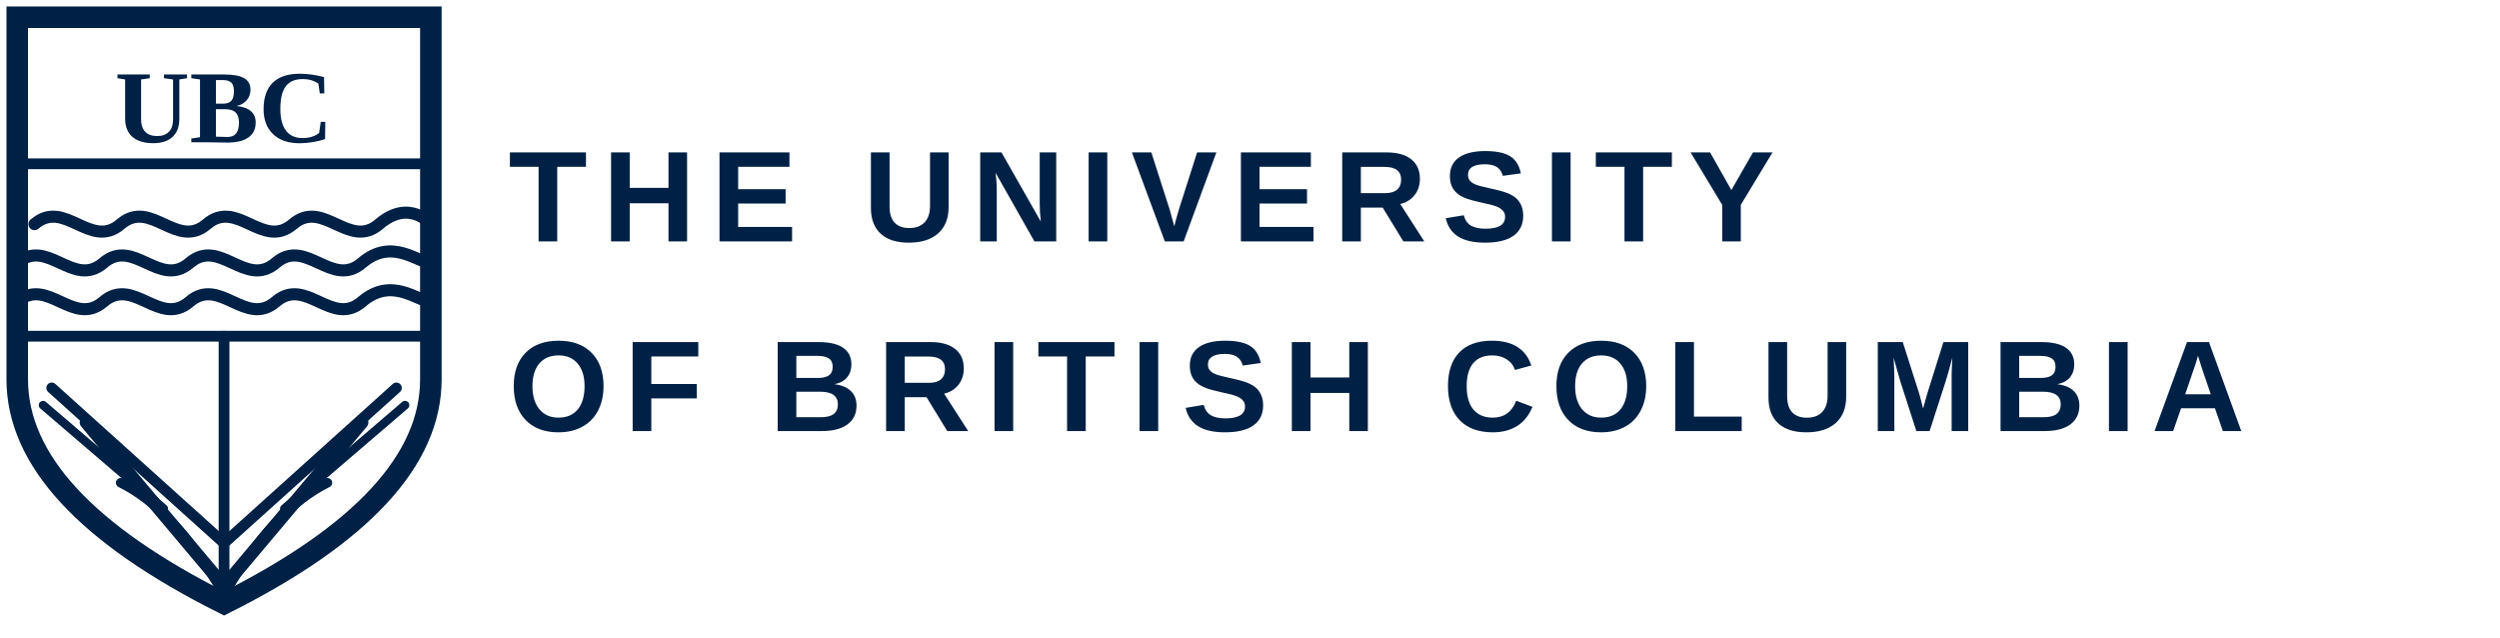
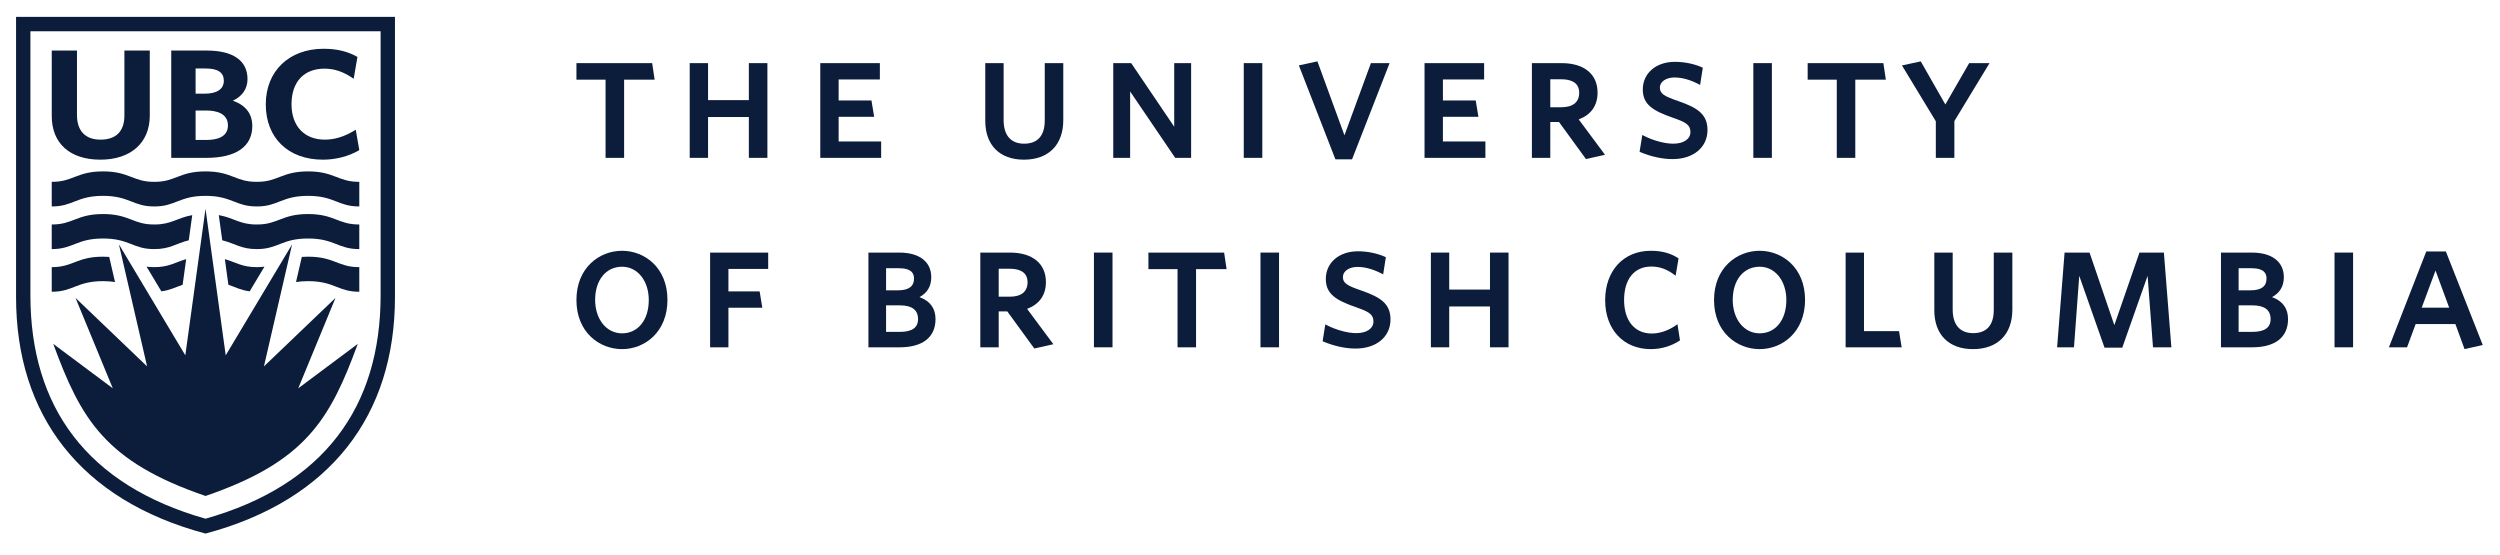
- <svg xmlns="http://www.w3.org/2000/svg" viewBox="0 0 580 148" width="580" height="148" fill="none">
-   <defs>
-     <clipPath id="sc">
-       <path d="M4 4 h96 v84 Q100 116 52 140 Q4 116 4 88 Z" />
+ <svg xmlns="http://www.w3.org/2000/svg" viewBox="0 0 495.657 110" height="110" width="495.657" xml:space="preserve" id="svg2" version="1.1">
+   <defs id="defs6">
+     <clipPath id="clipPath18" clipPathUnits="userSpaceOnUse">
+       <path id="path16" d="M 0,117.004 H 371.743 V 0 H 0 z" />
    </clipPath>
  </defs>
-   <path d="M4 4 h96 v84 Q100 116 52 140 Q4 116 4 88 Z" fill="none" stroke="#002145" stroke-width="5" />
-   <line x1="4" y1="38" x2="100" y2="38" stroke="#002145" stroke-width="2.5" />
-   <text x="52" y="33" text-anchor="middle" font-family="Georgia,'Times New Roman',serif" font-size="24" font-weight="bold" fill="#002145">UBC</text>
-   <path d="M8 52 C15 46 21 58 28 52 C35 46 41 58 48 52 C55 46 61 58 68 52 C75 46 81 58 88 52 C95 46 100 52 100 52" stroke="#002145" stroke-width="2.8" stroke-linecap="round" clip-path="url(#sc)" />
-   <path d="M4 61 C11 55 17 67 24 61 C31 55 37 67 44 61 C51 55 57 67 64 61 C71 55 77 67 84 61 C91 55 97 61 100 61" stroke="#002145" stroke-width="2.8" stroke-linecap="round" clip-path="url(#sc)" />
-   <path d="M4 70 C11 64 17 76 24 70 C31 64 37 76 44 70 C51 64 57 76 64 70 C71 64 77 76 84 70 C91 64 97 70 100 70" stroke="#002145" stroke-width="2.8" stroke-linecap="round" clip-path="url(#sc)" />
-   <line x1="4" y1="78" x2="100" y2="78" stroke="#002145" stroke-width="2.5" />
-   <path d="M52 136 L20 98" stroke="#002145" stroke-width="3" stroke-linecap="round" clip-path="url(#sc)" />
-   <path d="M52 126 L12 90" stroke="#002145" stroke-width="2.5" stroke-linecap="round" clip-path="url(#sc)" />
-   <path d="M52 136 L84 98" stroke="#002145" stroke-width="3" stroke-linecap="round" clip-path="url(#sc)" />
-   <path d="M52 126 L92 90" stroke="#002145" stroke-width="2.5" stroke-linecap="round" clip-path="url(#sc)" />
-   <path d="M38 118 L10 94" stroke="#002145" stroke-width="2" stroke-linecap="round" clip-path="url(#sc)" />
-   <path d="M66 118 L94 94" stroke="#002145" stroke-width="2" stroke-linecap="round" clip-path="url(#sc)" />
-   <line x1="52" y1="138" x2="52" y2="78" stroke="#002145" stroke-width="2.5" stroke-linecap="round" clip-path="url(#sc)" />
-   <path d="M52 138 C44 124 36 116 28 112 M52 138 C60 124 68 116 76 112" stroke="#002145" stroke-width="2.2" stroke-linecap="round" fill="none" clip-path="url(#sc)" />
-   <text x="118" y="56" font-family="'Arial Narrow','Arial',Helvetica,sans-serif" font-size="30" font-weight="800" letter-spacing="3.5" fill="#002145">THE UNIVERSITY</text>
-   <text x="118" y="100" font-family="'Arial Narrow','Arial',Helvetica,sans-serif" font-size="30" font-weight="800" letter-spacing="3.5" fill="#002145">OF BRITISH COLUMBIA</text>
+   <g transform="matrix(1.517645,0,0,-1.517645,-34.38328,143.3501)" id="g10">
+     <g id="g12">
+       <g clip-path="url(#clipPath18)" id="g14">
+         <g transform="translate(49.5034,67.1828)" id="g20">
+           <path id="path22" style="fill:#0c1d3c;fill-opacity:1;fill-rule:nonzero;stroke:none" d="m 0,0 2.639,-19.144 8.673,14.493 -3.68,-15.941 9.35,8.946 -4.869,-11.81 7.78,5.806 C 16.271,-27.505 13.116,-33.03 0,-37.52 c -13.116,4.49 -16.271,10.015 -19.892,19.87 l 7.779,-5.806 -4.869,11.81 9.35,-8.946 -3.68,15.941 8.673,-14.493 z" />
+         </g>
+         <g transform="translate(35.7637,73.5969)" id="g24">
+           <path id="path26" style="fill:#0c1d3c;fill-opacity:1;fill-rule:nonzero;stroke:none" d="m 0,0 c -3.974,0 -6.347,2.127 -6.347,5.7 v 8.554 h 3.295 V 5.835 c 0,-2.076 1.091,-3.218 3.077,-3.218 2.038,0 3.118,1.094 3.118,3.159 v 8.478 H 6.459 V 5.757 C 6.459,2.205 3.984,0 0,0" />
+         </g>
+         <g transform="translate(49.627,73.8337)" id="g28">
+           <path id="path30" style="fill:#0c1d3c;fill-opacity:1;fill-rule:nonzero;stroke:none" d="m 0,0 h -4.601 v 14.017 h 4.669 c 3.414,0 5.295,-1.325 5.295,-3.723 C 5.363,9.033 4.705,8.062 3.449,7.467 5.133,6.873 5.988,5.76 5.988,4.153 5.988,1.473 3.863,0 0,0 M -1.418,2.341 H 0 c 1.282,0 2.805,0.327 2.805,1.89 0,1.61 -1.549,1.953 -2.852,1.953 h -1.371 z m 0,6.045 h 1.197 c 1.604,0 2.491,0.602 2.491,1.692 0,1.073 -0.773,1.596 -2.36,1.596 h -1.328 z" />
+         </g>
+         <g transform="translate(64.8438,73.5969)" id="g32">
+           <path id="path34" style="fill:#0c1d3c;fill-opacity:1;fill-rule:nonzero;stroke:none" d="m 0,0 c -4.537,0 -7.467,2.833 -7.467,7.227 0,4.341 3.037,7.261 7.556,7.261 1.676,0 3.087,-0.33 4.311,-1.009 l 0.108,-0.06 -0.492,-2.855 -0.217,0.145 c -1.203,0.808 -2.348,1.181 -3.598,1.181 -2.695,0 -4.306,-1.738 -4.306,-4.646 0,-2.854 1.666,-4.627 4.351,-4.627 1.272,0 2.524,0.382 3.826,1.166 L 4.287,3.912 4.751,1.25 4.648,1.189 C 3.311,0.424 1.66,0 0,0" />
+         </g>
+         <g transform="translate(49.5034,26.6931)" id="g36">
+           <path id="path38" style="fill:#0c1d3c;fill-opacity:1;fill-rule:nonzero;stroke:none" d="m 0,0 c -15.484,4.387 -22.875,14.61 -22.875,29.184 v 34.498 h 45.75 V 29.184 C 22.875,14.61 15.484,4.387 0,0 M -24.75,65.557 V 28.949 C -24.75,13.564 -16.379,2.426 0,-1.943 16.379,2.426 24.75,13.564 24.75,28.949 v 36.608 z" />
+         </g>
+         <g transform="translate(49.5044,68.8693)" id="g40">
+           <path id="path42" style="fill:#0c1d3c;fill-opacity:1;fill-rule:nonzero;stroke:none" d="M 0,0 C 3.451,0 3.918,-1.4 6.697,-1.383 9.467,-1.4 9.941,0 13.393,0 c 3.45,0 3.925,-1.4 6.697,-1.383 V 1.831 C 17.318,1.812 16.843,3.195 13.393,3.195 9.941,3.195 9.467,1.812 6.697,1.831 3.918,1.812 3.451,3.195 0,3.195 c -3.451,0 -3.918,-1.383 -6.697,-1.364 -2.77,-0.019 -3.245,1.364 -6.696,1.364 -3.451,0 -3.927,-1.383 -6.697,-1.364 V -1.383 C -17.32,-1.4 -16.844,0 -13.393,0 -9.942,0 -9.467,-1.4 -6.697,-1.383 -3.918,-1.4 -3.451,0 0,0" />
+         </g>
+         <g transform="translate(51.6909,63.0612)" id="g44">
+           <path id="path46" style="fill:#0c1d3c;fill-opacity:1;fill-rule:nonzero;stroke:none" d="m 0,0 c 1.665,-0.398 2.457,-1.159 4.511,-1.146 2.769,-0.017 3.244,1.383 6.695,1.383 3.451,0 3.926,-1.4 6.697,-1.383 V 2.068 C 15.132,2.049 14.657,3.432 11.206,3.432 7.755,3.432 7.28,2.049 4.511,2.068 2.279,2.053 1.537,2.941 -0.454,3.292 z" />
+         </g>
+         <g transform="translate(42.8071,61.9152)" id="g48">
+           <path id="path50" style="fill:#0c1d3c;fill-opacity:1;fill-rule:nonzero;stroke:none" d="M 0,0 C 2.053,-0.013 2.845,0.747 4.509,1.146 L 4.963,4.437 C 2.973,4.086 2.23,3.199 0,3.214 -2.77,3.195 -3.245,4.578 -6.695,4.578 c -3.452,0 -3.928,-1.383 -6.698,-1.364 V 0 c 2.77,-0.017 3.246,1.383 6.698,1.383 3.45,0 3.925,-1.4 6.695,-1.383" />
+         </g>
+         <g transform="translate(52.4912,57.256)" id="g52">
+           <path id="path54" style="fill:#0c1d3c;fill-opacity:1;fill-rule:nonzero;stroke:none" d="M 0,0 C 0.941,-0.324 1.665,-0.719 2.783,-0.859 L 4.712,2.364 C 4.411,2.323 4.082,2.3 3.71,2.302 1.801,2.29 0.983,2.938 -0.461,3.345 z" />
+         </g>
+         <g transform="translate(61.3262,57.612)" id="g56">
+           <path id="path58" style="fill:#0c1d3c;fill-opacity:1;fill-rule:nonzero;stroke:none" d="m 0,0 c 0.451,0.071 0.964,0.115 1.571,0.115 3.45,0 3.926,-1.4 6.697,-1.383 V 1.946 C 5.497,1.928 5.021,3.311 1.571,3.311 1.279,3.311 1.01,3.3 0.758,3.282 z" />
+         </g>
+         <g transform="translate(37.6812,57.612)" id="g60">
+           <path id="path62" style="fill:#0c1d3c;fill-opacity:1;fill-rule:nonzero;stroke:none" d="m 0,0 -0.758,3.282 c -0.252,0.018 -0.52,0.029 -0.811,0.029 -3.452,0 -3.928,-1.383 -6.698,-1.365 v -3.214 c 2.77,-0.017 3.246,1.383 6.698,1.383 C -0.964,0.115 -0.451,0.071 0,0" />
+         </g>
+         <g transform="translate(43.7329,56.3967)" id="g64">
+           <path id="path66" style="fill:#0c1d3c;fill-opacity:1;fill-rule:nonzero;stroke:none" d="M 0,0 C 1.118,0.14 1.842,0.535 2.783,0.859 L 3.244,4.204 C 1.801,3.797 0.983,3.149 -0.926,3.162 -1.298,3.159 -1.627,3.183 -1.929,3.224 z" />
+         </g>
+         <g transform="translate(104.1885,73.8337)" id="g68">
+           <path id="path70" style="fill:#0c1d3c;fill-opacity:1;fill-rule:nonzero;stroke:none" d="m 0,0 h -2.423 v 10.215 h -3.805 v 2.16 h 9.893 l 0.323,-2.16 H 0 z" />
+         </g>
+         <g transform="translate(122.9077,73.8337)" id="g72">
+           <path id="path74" style="fill:#0c1d3c;fill-opacity:1;fill-rule:nonzero;stroke:none" d="M 0,0 H -2.423 V 5.335 H -7.752 V 0 h -2.398 v 12.375 h 2.398 V 7.542 h 5.329 v 4.833 H 0 z" />
+         </g>
+         <g transform="translate(137.7676,73.8337)" id="g76">
+           <path id="path78" style="fill:#0c1d3c;fill-opacity:1;fill-rule:nonzero;stroke:none" d="m 0,0 h -7.953 v 12.375 h 7.785 V 10.237 H -5.553 V 7.498 h 4.288 L -0.913,5.36 h -4.64 V 2.138 l 5.553,0 z" />
+         </g>
+         <g transform="translate(156.4185,73.5969)" id="g80">
+           <path id="path82" style="fill:#0c1d3c;fill-opacity:1;fill-rule:nonzero;stroke:none" d="m 0,0 c -3.163,0 -5.049,1.896 -5.049,5.075 v 7.536 h 2.398 V 5.17 c 0,-1.988 0.948,-3.082 2.672,-3.082 1.768,0 2.701,1.045 2.701,3.032 v 7.491 H 5.143 V 5.17 C 5.143,1.931 3.219,0 0,0" />
+         </g>
+         <g transform="translate(178.2617,73.8337)" id="g84">
+           <path id="path86" style="fill:#0c1d3c;fill-opacity:1;fill-rule:nonzero;stroke:none" d="M 0,0 H -2.08 L -7.967,8.672 V 0 h -2.206 v 12.375 h 2.345 l 5.619,-8.308 v 8.308 H 0 z" />
+         </g>
+         <path id="path88" style="fill:#0c1d3c;fill-opacity:1;fill-rule:nonzero;stroke:none" d="m 187.562,73.834 h -2.423 v 12.375 h 2.423 z" />
+         <g transform="translate(199.2871,73.6447)" id="g90">
+           <path id="path92" style="fill:#0c1d3c;fill-opacity:1;fill-rule:nonzero;stroke:none" d="m 0,0 h -2.176 l -4.774,12.267 2.424,0.528 3.531,-9.659 3.457,9.427 h 2.441 z" />
+         </g>
+         <g transform="translate(216.707,73.8337)" id="g94">
+           <path id="path96" style="fill:#0c1d3c;fill-opacity:1;fill-rule:nonzero;stroke:none" d="m 0,0 h -7.953 v 12.375 h 7.785 V 10.237 H -5.551 V 7.498 h 4.286 L -0.911,5.36 h -4.64 V 2.138 l 5.551,0 z" />
+         </g>
+         <g transform="translate(225.1826,80.4465)" id="g98">
+           <path id="path100" style="fill:#0c1d3c;fill-opacity:1;fill-rule:nonzero;stroke:none" d="m 0,0 h 1.461 c 1.493,0 2.316,0.664 2.316,1.885 0,1.46 -1.26,1.765 -2.316,1.765 H 0 z M 4.661,-6.77 1.136,-1.925 H 0 V -6.613 H -2.402 V 5.762 h 3.884 c 2.939,0 4.695,-1.439 4.695,-3.856 0,-1.687 -0.851,-2.89 -2.462,-3.499 l 3.433,-4.615 z" />
+         </g>
+         <g transform="translate(241.1465,73.6701)" id="g102">
+           <path id="path104" style="fill:#0c1d3c;fill-opacity:1;fill-rule:nonzero;stroke:none" d="M 0,0 C -1.311,0 -2.812,0.324 -4.206,0.917 L -4.3,0.954 -3.941,3.157 -3.795,3.079 c 1.239,-0.648 2.765,-1.064 3.893,-1.064 1.362,0 2.244,0.602 2.244,1.525 0,0.921 -0.576,1.277 -2.311,1.871 -2.594,0.906 -3.91,1.724 -3.91,3.682 0,2.126 1.723,3.615 4.188,3.615 1.253,0 2.52,-0.262 3.566,-0.729 L 3.961,11.938 3.61,9.691 3.458,9.77 c -1.155,0.602 -2.209,0.894 -3.218,0.894 -1.079,0 -1.89,-0.561 -1.89,-1.309 0,-0.825 0.561,-1.14 2.477,-1.799 C 3.255,6.709 4.573,5.861 4.573,3.804 4.573,1.532 2.735,0 0,0" />
+         </g>
+         <path id="path106" style="fill:#0c1d3c;fill-opacity:1;fill-rule:nonzero;stroke:none" d="m 254.132,73.834 h -2.424 v 12.375 h 2.424 z" />
+         <g transform="translate(265.0283,73.8337)" id="g108">
+           <path id="path110" style="fill:#0c1d3c;fill-opacity:1;fill-rule:nonzero;stroke:none" d="m 0,0 h -2.419 v 10.215 h -3.803 v 2.16 h 9.891 l 0.323,-2.16 H 0 z" />
+         </g>
+         <g transform="translate(277.9717,73.8337)" id="g112">
+           <path id="path114" style="fill:#0c1d3c;fill-opacity:1;fill-rule:nonzero;stroke:none" d="m 0,0 h -2.423 v 4.778 l -4.426,7.298 2.459,0.527 3.211,-5.629 3.113,5.401 H 4.593 L 0,4.803 z" />
+         </g>
+         <g transform="translate(103.9204,59.6096)" id="g116">
+           <path id="path118" style="fill:#0c1d3c;fill-opacity:1;fill-rule:nonzero;stroke:none" d="M 0,0 C -2.1,0 -3.516,-1.739 -3.516,-4.325 -3.516,-6.86 -2.037,-8.7 0,-8.7 c 2.085,0 3.49,1.749 3.49,4.349 C 3.49,-1.832 2.021,0 0,0 m 0,-10.763 c -2.966,0 -5.961,2.203 -5.961,6.412 0,4.227 2.995,6.435 5.961,6.435 2.95,0 5.931,-2.198 5.931,-6.409 0,-4.226 -2.981,-6.438 -5.931,-6.438" />
+         </g>
+         <g transform="translate(117.8164,49.0837)" id="g120">
+           <path id="path122" style="fill:#0c1d3c;fill-opacity:1;fill-rule:nonzero;stroke:none" d="M 0,0 H -2.394 V 12.375 H 5.194 V 10.237 H 0 V 7.306 H 4.076 L 4.427,5.169 H 0 z" />
+         </g>
+         <g transform="translate(138.4106,56.5305)" id="g124">
+           <path id="path126" style="fill:#0c1d3c;fill-opacity:1;fill-rule:nonzero;stroke:none" d="m 0,0 h 1.576 c 1.38,0 2.074,0.513 2.074,1.527 0,0.582 -0.209,1.36 -2.004,1.36 H 0 z m 0,-5.43 h 1.789 c 1.608,0 2.388,0.547 2.388,1.673 0,1.187 -0.792,1.791 -2.363,1.791 L 0,-1.966 z M 1.768,-7.447 H -2.305 V 4.928 h 4.047 c 2.607,0 4.162,-1.2 4.162,-3.208 0,-1.186 -0.515,-2.062 -1.54,-2.609 1.388,-0.504 2.096,-1.468 2.096,-2.868 0,-2.376 -1.67,-3.69 -4.692,-3.69" />
+         </g>
+         <g transform="translate(153.124,55.6965)" id="g128">
+           <path id="path130" style="fill:#0c1d3c;fill-opacity:1;fill-rule:nonzero;stroke:none" d="M 0,0 H 1.456 C 2.946,0 3.77,0.664 3.77,1.885 3.77,3.345 2.513,3.65 1.456,3.65 H 0 z M 4.651,-6.77 1.126,-1.925 H 0 V -6.613 H -2.402 V 5.762 h 3.881 c 2.938,0 4.69,-1.439 4.69,-3.856 0,-1.687 -0.85,-2.89 -2.458,-3.499 l 3.432,-4.615 z" />
+         </g>
+         <path id="path132" style="fill:#0c1d3c;fill-opacity:1;fill-rule:nonzero;stroke:none" d="m 167.992,49.084 h -2.427 v 12.375 h 2.427 z" />
+         <g transform="translate(178.9062,49.0837)" id="g134">
+           <path id="path136" style="fill:#0c1d3c;fill-opacity:1;fill-rule:nonzero;stroke:none" d="m 0,0 h -2.419 v 10.215 h -3.805 v 2.16 H 3.668 L 3.99,10.215 H 0 z" />
+         </g>
+         <path id="path138" style="fill:#0c1d3c;fill-opacity:1;fill-rule:nonzero;stroke:none" d="m 189.747,49.084 h -2.424 v 12.375 h 2.424 z" />
+         <g transform="translate(199.7402,48.9201)" id="g140">
+           <path id="path142" style="fill:#0c1d3c;fill-opacity:1;fill-rule:nonzero;stroke:none" d="m 0,0 c -1.314,0 -2.81,0.324 -4.21,0.917 l -0.09,0.037 0.352,2.203 0.149,-0.078 c 1.245,-0.648 2.774,-1.064 3.893,-1.064 1.362,0 2.246,0.602 2.246,1.525 0,0.921 -0.577,1.277 -2.313,1.871 -2.589,0.906 -3.91,1.724 -3.91,3.682 0,2.126 1.728,3.615 4.195,3.615 1.25,0 2.513,-0.262 3.561,-0.729 L 3.961,11.938 3.61,9.691 3.46,9.77 c -1.155,0.602 -2.211,0.894 -3.224,0.894 -1.073,0 -1.886,-0.561 -1.886,-1.309 0,-0.825 0.558,-1.14 2.478,-1.799 C 3.253,6.709 4.568,5.861 4.568,3.804 4.568,1.532 2.732,0 0,0" />
+         </g>
+         <g transform="translate(219.7285,49.0837)" id="g144">
+           <path id="path146" style="fill:#0c1d3c;fill-opacity:1;fill-rule:nonzero;stroke:none" d="M 0,0 H -2.424 V 5.335 H -7.748 V 0 h -2.398 v 12.375 h 2.398 V 7.542 h 5.324 v 4.833 H 0 z" />
+         </g>
+         <g transform="translate(238.3105,48.8469)" id="g148">
+           <path id="path150" style="fill:#0c1d3c;fill-opacity:1;fill-rule:nonzero;stroke:none" d="m 0,0 c -3.563,0 -5.959,2.566 -5.959,6.39 0,3.862 2.396,6.457 5.959,6.457 1.413,0 2.548,-0.298 3.562,-0.949 L 3.629,11.853 3.247,9.59 3.083,9.71 c -0.978,0.735 -1.93,1.078 -3.009,1.078 -2.228,0 -3.56,-1.641 -3.56,-4.376 0,-2.697 1.377,-4.372 3.607,-4.372 1.067,0 2.18,0.381 3.206,1.101 L 3.487,3.253 3.818,1.139 3.75,1.099 C 2.677,0.391 1.349,0 0,0" />
+         </g>
+         <g transform="translate(252.5342,59.6096)" id="g152">
+           <path id="path154" style="fill:#0c1d3c;fill-opacity:1;fill-rule:nonzero;stroke:none" d="M 0,0 C -2.104,0 -3.516,-1.739 -3.516,-4.325 -3.516,-6.86 -2.037,-8.7 0,-8.7 c 2.082,0 3.487,1.749 3.487,4.349 C 3.487,-1.832 2.02,0 0,0 m 0,-10.763 c -2.966,0 -5.96,2.203 -5.96,6.412 0,4.227 2.994,6.435 5.96,6.435 2.944,0 5.932,-2.198 5.932,-6.409 0,-4.226 -2.988,-6.438 -5.932,-6.438" />
+         </g>
+         <g transform="translate(271.0859,49.0837)" id="g156">
+           <path id="path158" style="fill:#0c1d3c;fill-opacity:1;fill-rule:nonzero;stroke:none" d="m 0,0 h -7.32 v 12.375 h 2.399 V 2.115 h 4.577 z" />
+         </g>
+         <g transform="translate(280.4004,48.8469)" id="g160">
+           <path id="path162" style="fill:#0c1d3c;fill-opacity:1;fill-rule:nonzero;stroke:none" d="m 0,0 c -3.16,0 -5.049,1.896 -5.049,5.075 v 7.536 h 2.4 V 5.17 c 0,-1.988 0.946,-3.082 2.674,-3.082 1.764,0 2.693,1.045 2.693,3.035 v 7.488 H 5.147 V 5.17 C 5.147,1.931 3.222,0 0,0" />
+         </g>
+         <g transform="translate(299.9062,49.0383)" id="g164">
+           <path id="path166" style="fill:#0c1d3c;fill-opacity:1;fill-rule:nonzero;stroke:none" d="M 0,0 H -2.32 L -5.621,9.383 -6.308,0.045 h -2.205 l 0.976,12.375 h 3.262 l 3.239,-9.48 3.282,9.48 H 5.437 L 6.413,0.045 H 4.014 L 3.308,9.383 z" />
+         </g>
+         <g transform="translate(315.1055,56.5305)" id="g168">
+           <path id="path170" style="fill:#0c1d3c;fill-opacity:1;fill-rule:nonzero;stroke:none" d="m 0,0 h 1.574 c 1.376,0 2.072,0.513 2.072,1.527 0,0.582 -0.202,1.36 -2.001,1.36 H 0 z m 0,-5.43 h 1.783 c 1.611,0 2.395,0.547 2.395,1.673 0,1.187 -0.797,1.791 -2.367,1.791 l -1.811,0 z m 1.764,-2.017 h -4.07 V 4.928 h 4.044 c 2.614,0 4.17,-1.2 4.17,-3.208 0,-1.186 -0.521,-2.062 -1.544,-2.609 1.384,-0.504 2.092,-1.468 2.092,-2.868 0,-2.376 -1.664,-3.69 -4.692,-3.69" />
+         </g>
+         <path id="path172" style="fill:#0c1d3c;fill-opacity:1;fill-rule:nonzero;stroke:none" d="m 330.059,49.084 h -2.425 v 12.375 h 2.425 z" />
+         <g transform="translate(339.0205,54.2595)" id="g174">
+           <path id="path176" style="fill:#0c1d3c;fill-opacity:1;fill-rule:nonzero;stroke:none" d="M 0,0 H 3.594 C 3.374,0.63 2.471,3.06 1.807,4.852 z m 5.6,-5.409 -1.198,3.272 h -5.188 l -1.126,-3.039 h -2.37 L 0.598,7.342 H 3.161 L 7.977,-4.875 z" />
+         </g>
+       </g>
+     </g>
+   </g>
</svg>
